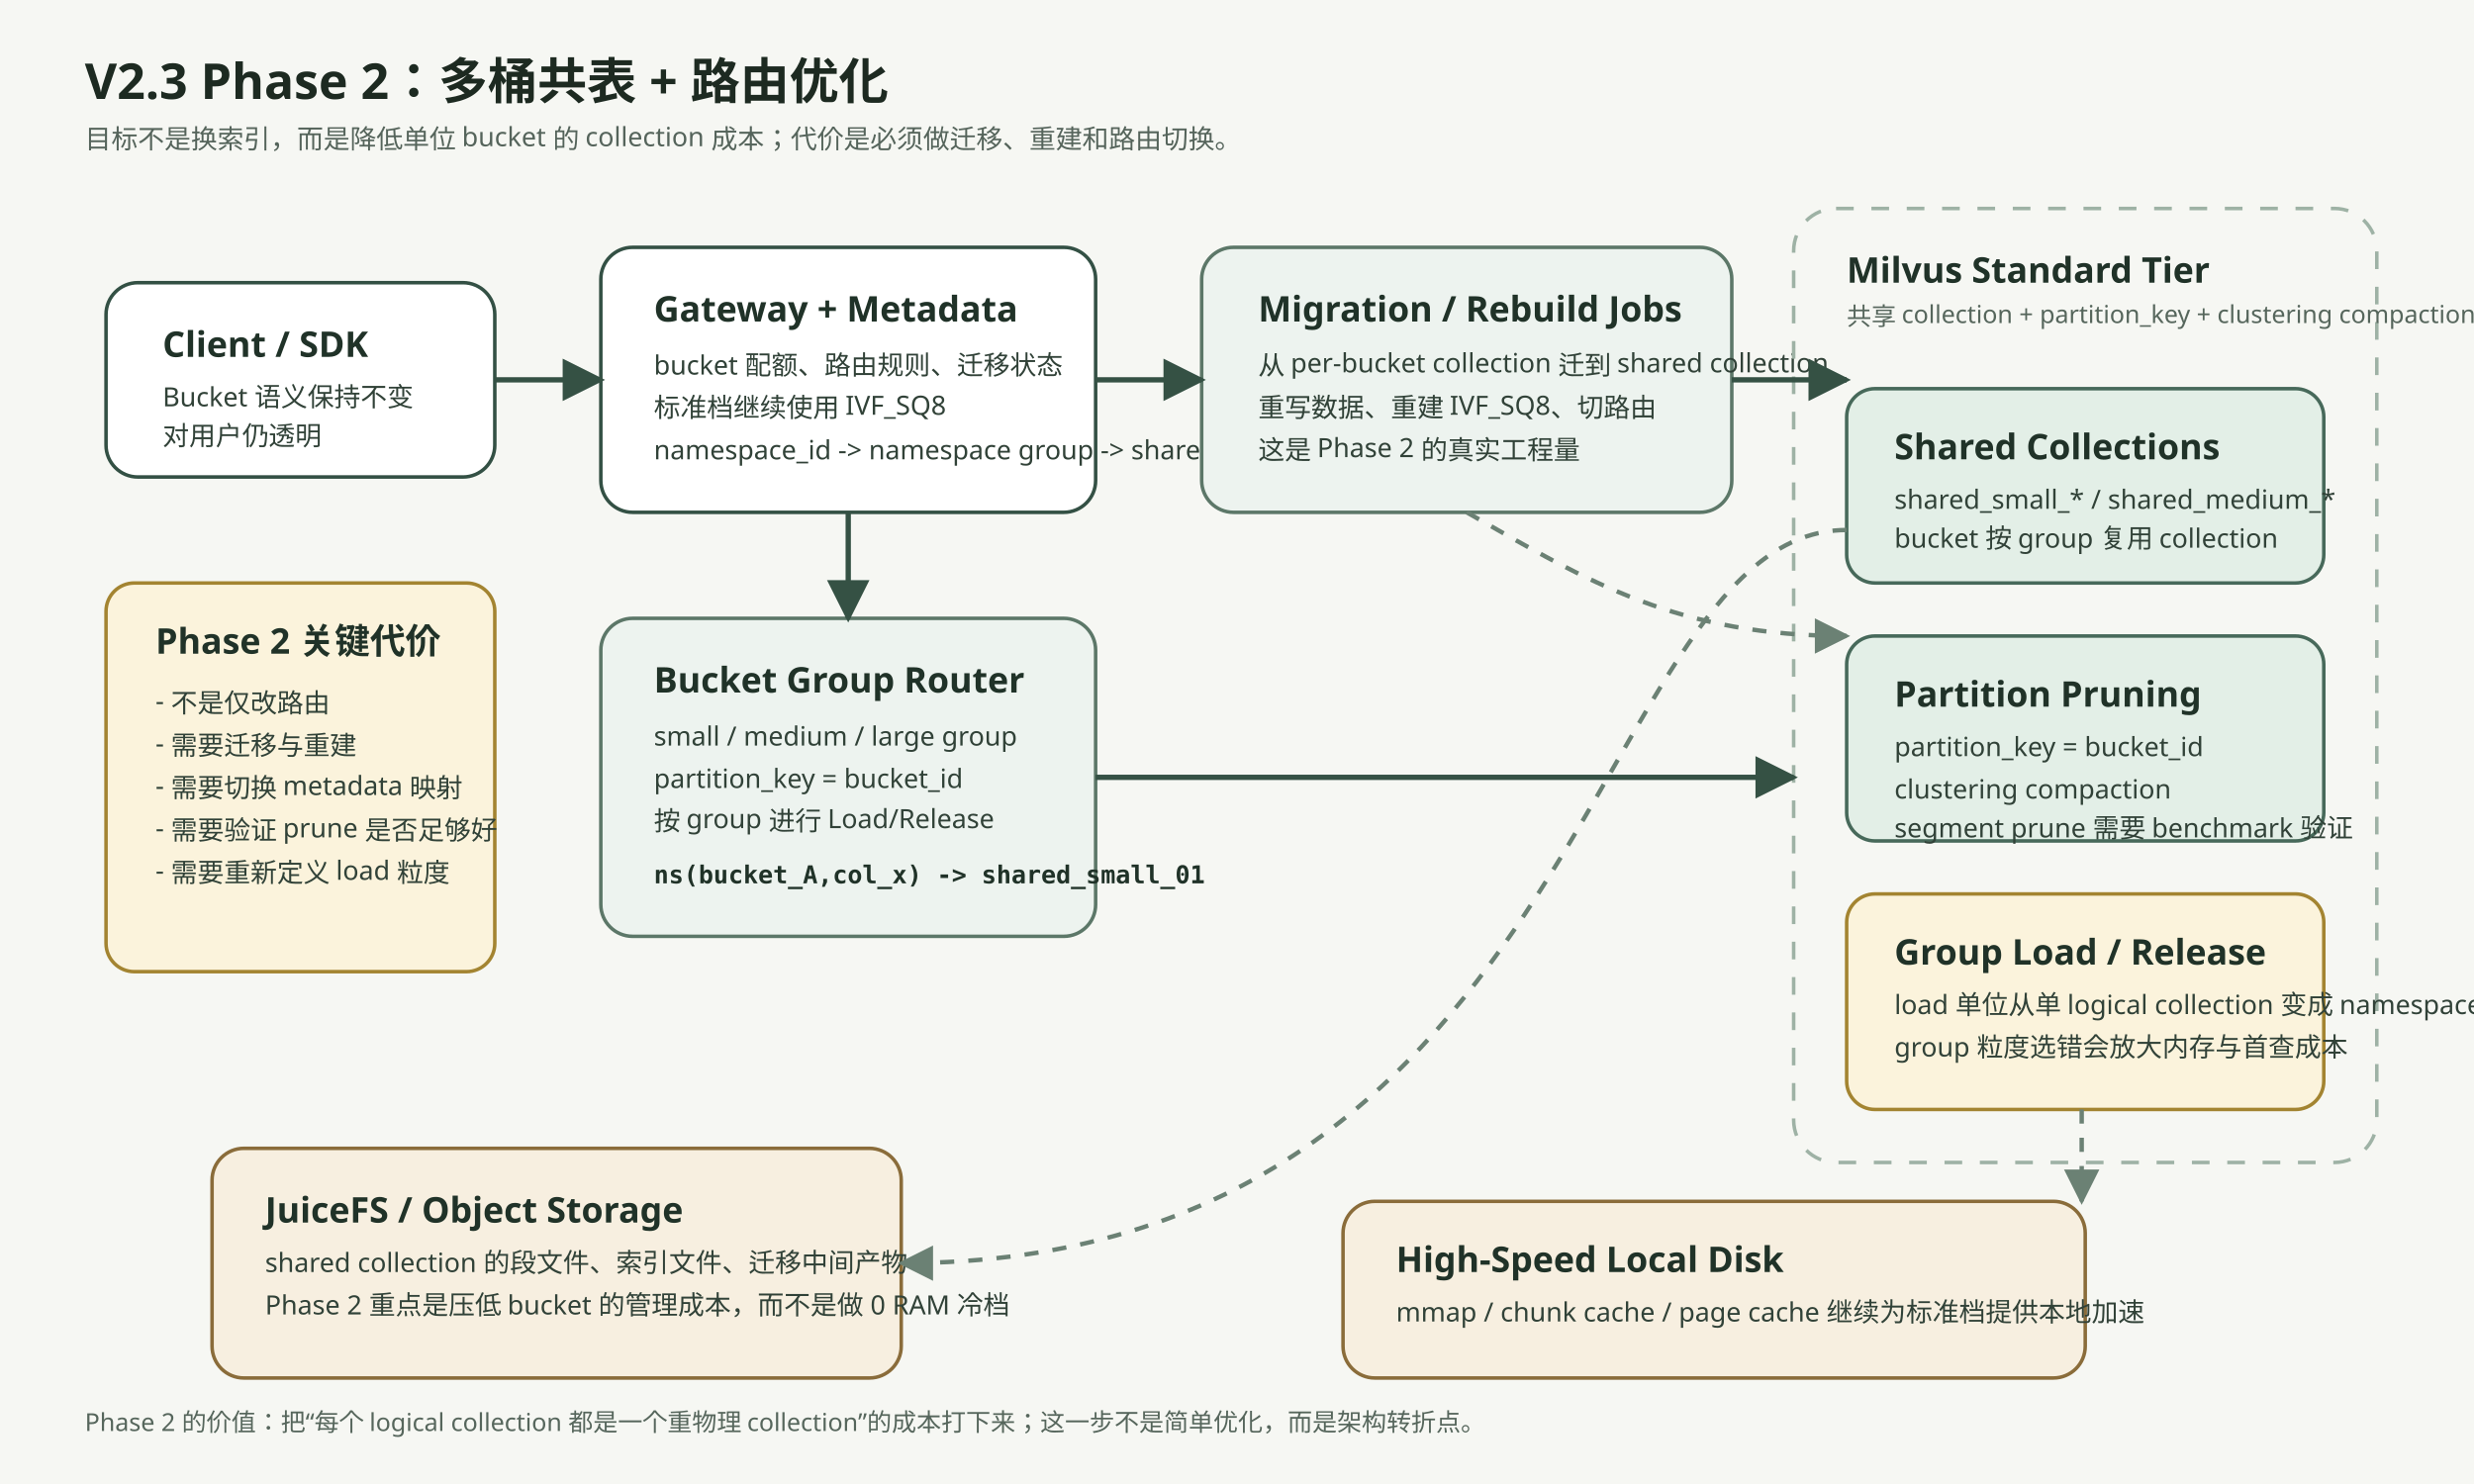
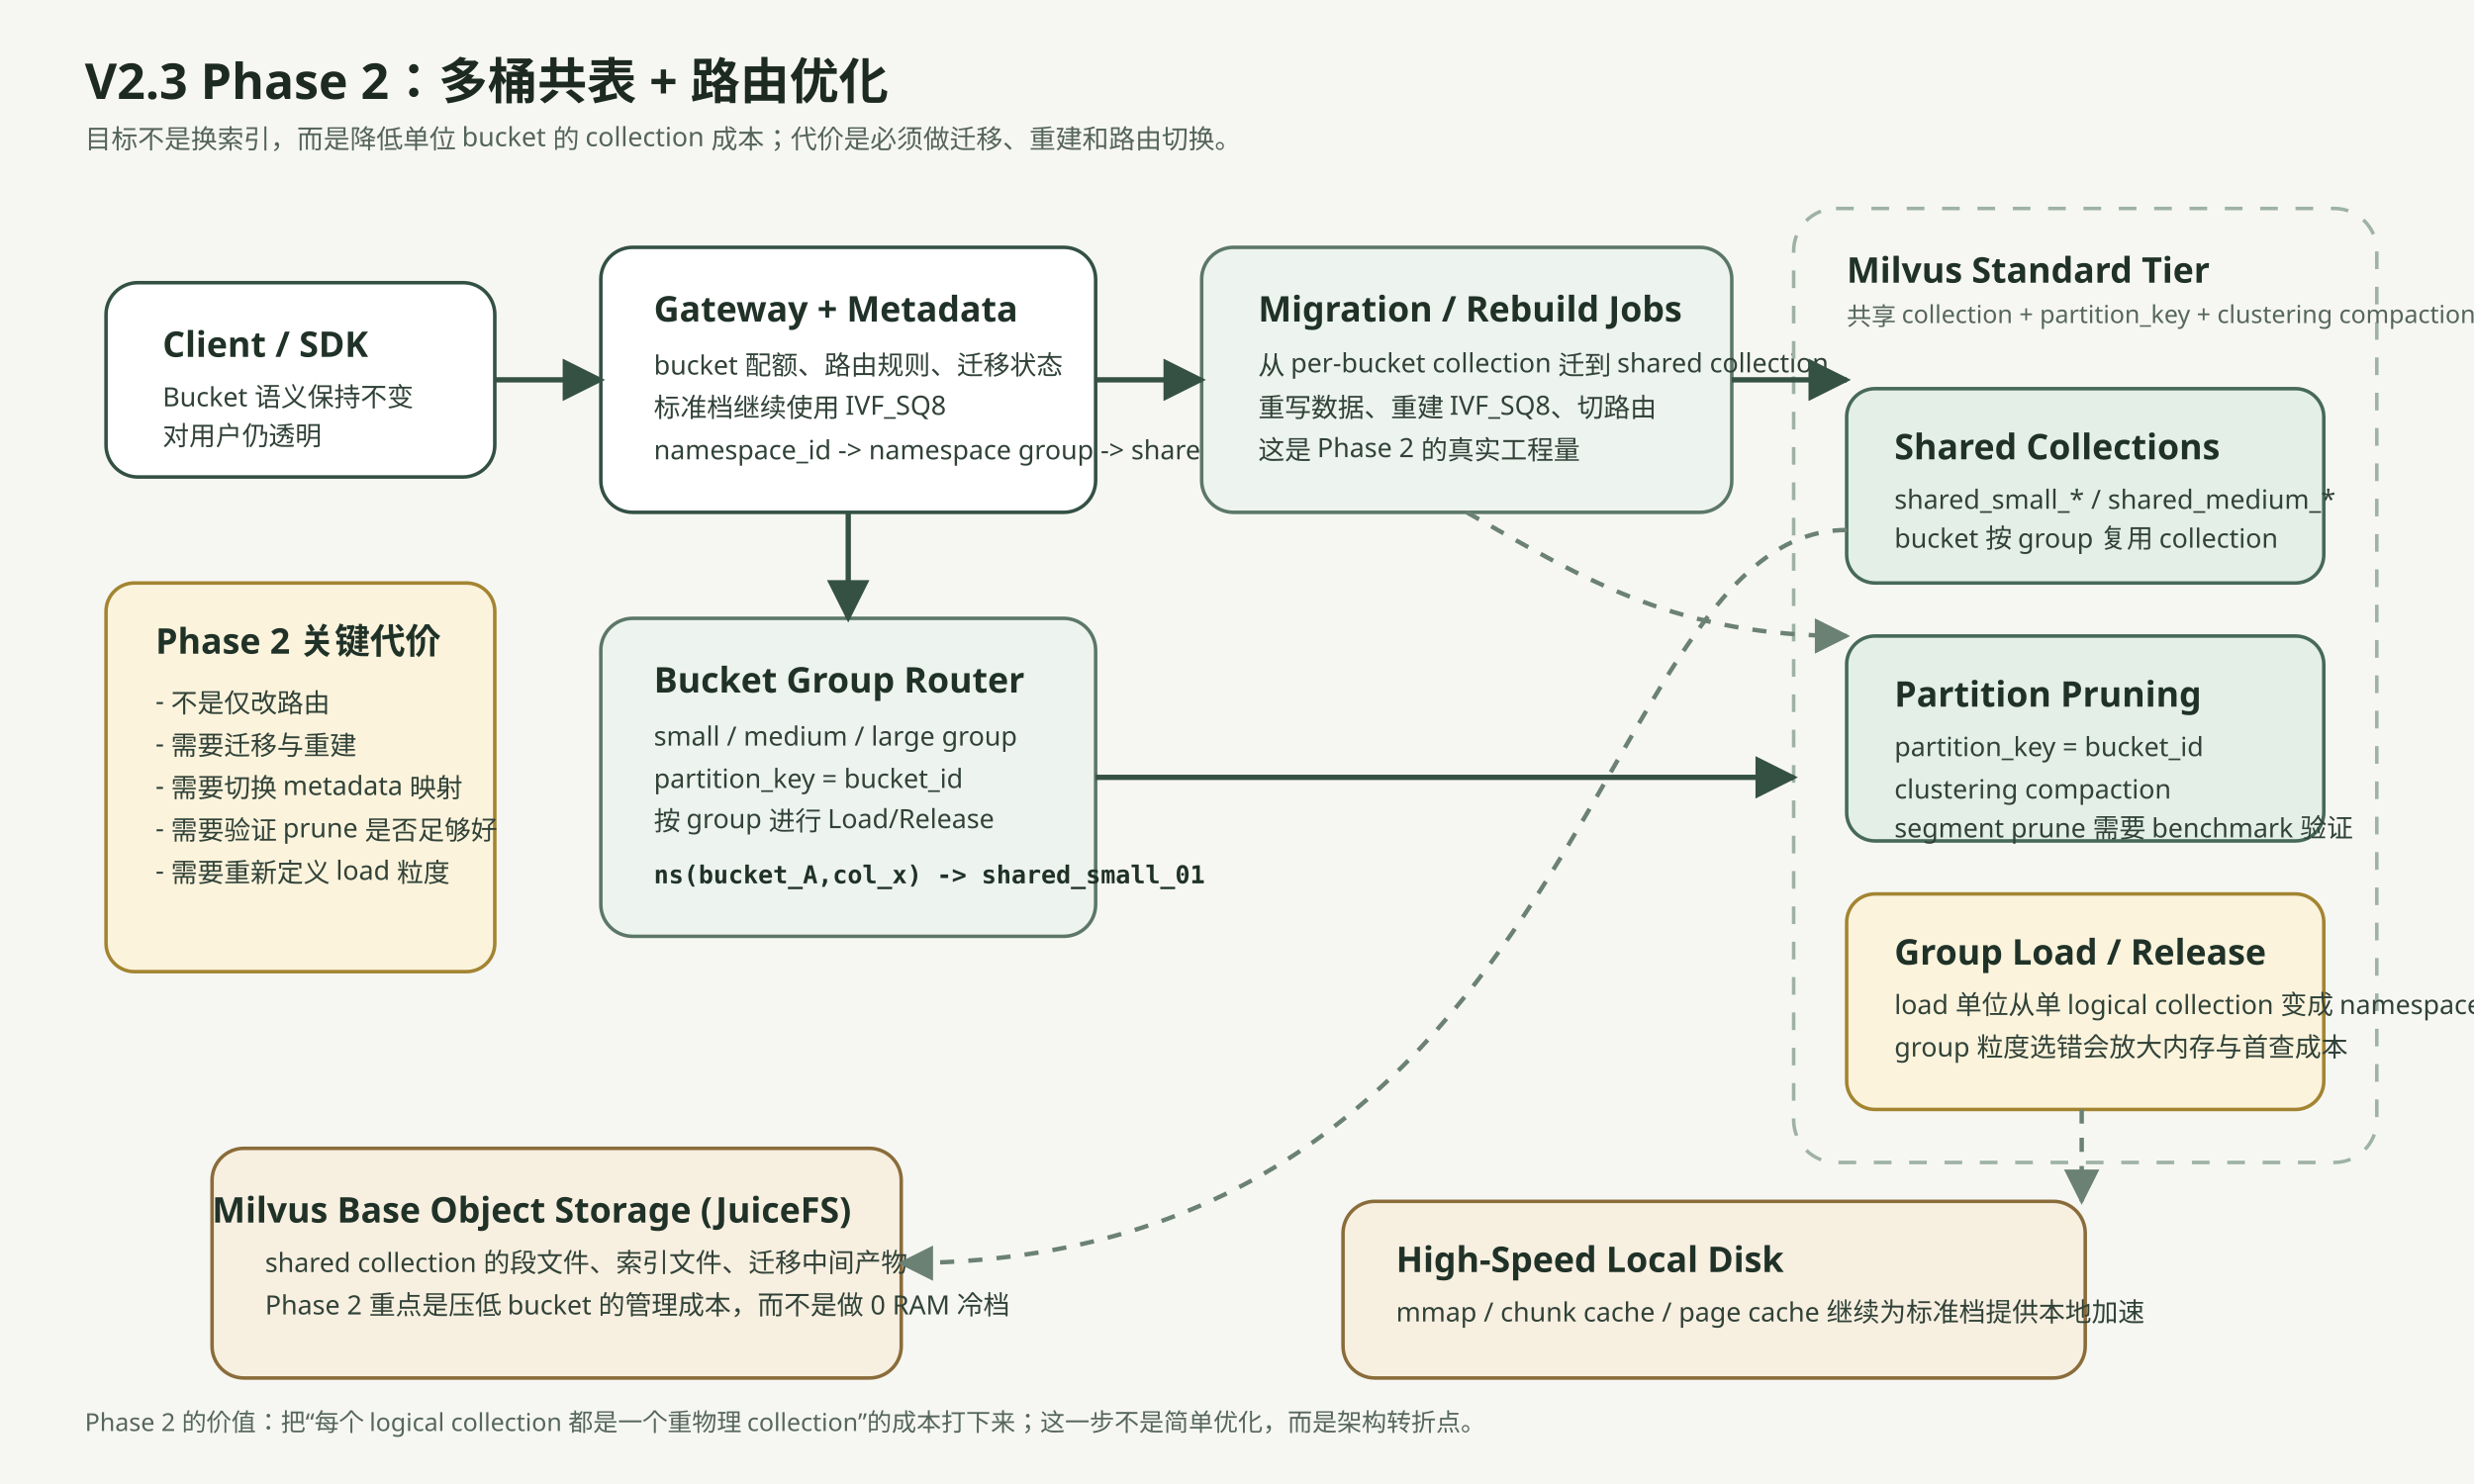
<svg xmlns="http://www.w3.org/2000/svg" viewBox="0 0 1400 840" width="1400" height="840" role="img" aria-label="V2.3 Phase 2 Architecture">
  <defs>
    <style>
      .bg { fill: #f6f7f3; }
      .title { font: 700 28px 'Segoe UI', 'PingFang SC', sans-serif; fill: #1d2a21; }
      .subtitle { font: 400 15px 'Segoe UI', 'PingFang SC', sans-serif; fill: #55645b; }
      .card { fill: #ffffff; stroke: #335044; stroke-width: 2; rx: 18; ry: 18; }
      .card-soft { fill: #edf3ef; stroke: #5c7768; stroke-width: 2; rx: 18; ry: 18; }
      .storage { fill: #f7efe0; stroke: #8a6c3a; stroke-width: 2; rx: 18; ry: 18; }
      .accent { fill: #e3efe7; stroke: #47695a; stroke-width: 2; rx: 16; ry: 16; }
      .warn { fill: #fbf3dc; stroke: #a38431; stroke-width: 2; rx: 16; ry: 16; }
      .label { font: 700 20px 'Segoe UI', 'PingFang SC', sans-serif; fill: #203228; }
      .text { font: 400 15px 'Segoe UI', 'PingFang SC', sans-serif; fill: #314238; }
      .small { font: 400 14px 'Segoe UI', 'PingFang SC', sans-serif; fill: #56665c; }
      .mono { font: 600 14px 'SFMono-Regular', Consolas, monospace; fill: #203228; }
      .arrow { stroke: #355144; stroke-width: 3; fill: none; marker-end: url(#arrow); }
      .arrow-soft { stroke: #6b8174; stroke-width: 2.5; stroke-dasharray: 8 8; fill: none; marker-end: url(#arrowSoft); }
      .group { fill: none; stroke: #9eb2a5; stroke-width: 2; stroke-dasharray: 10 10; rx: 24; ry: 24; }
    </style>
    <marker id="arrow" viewBox="0 0 10 10" refX="9" refY="5" markerWidth="8" markerHeight="8" orient="auto-start-reverse">
      <path d="M 0 0 L 10 5 L 0 10 z" fill="#355144" />
    </marker>
    <marker id="arrowSoft" viewBox="0 0 10 10" refX="9" refY="5" markerWidth="8" markerHeight="8" orient="auto-start-reverse">
      <path d="M 0 0 L 10 5 L 0 10 z" fill="#6b8174" />
    </marker>
  </defs>
  <rect class="bg" x="0" y="0" width="1400" height="840" />
  <text class="title" x="48" y="56">V2.3 Phase 2：多桶共表 + 路由优化</text>
  <text class="subtitle" x="48" y="84">目标不是换索引，而是降低单位 bucket 的 collection 成本；代价是必须做迁移、重建和路由切换。</text>
  <rect class="card" x="60" y="160" width="220" height="110" />
  <text class="label" x="92" y="202">Client / SDK</text>
  <text class="text" x="92" y="230">Bucket 语义保持不变</text>
  <text class="text" x="92" y="252">对用户仍透明</text>
  <rect class="card" x="340" y="140" width="280" height="150" />
  <text class="label" x="370" y="182">Gateway + Metadata</text>
  <text class="text" x="370" y="212">bucket 配额、路由规则、迁移状态</text>
  <text class="text" x="370" y="236">标准档继续使用 IVF_SQ8</text>
  <text class="text" x="370" y="260">namespace_id -&gt; namespace group -&gt; shared collection</text>
  <rect class="card-soft" x="340" y="350" width="280" height="180" />
  <text class="label" x="370" y="392">Bucket Group Router</text>
  <text class="text" x="370" y="422">small / medium / large group</text>
  <text class="text" x="370" y="446">partition_key = bucket_id</text>
  <text class="text" x="370" y="470">按 group 进行 Load/Release</text>
  <text class="mono" x="370" y="500">ns(bucket_A,col_x) -&gt; shared_small_01</text>
  <rect class="card-soft" x="680" y="140" width="300" height="150" />
  <text class="label" x="712" y="182">Migration / Rebuild Jobs</text>
  <text class="text" x="712" y="212">从 per-bucket collection 迁到 shared collection</text>
  <text class="text" x="712" y="236">重写数据、重建 IVF_SQ8、切路由</text>
  <text class="text" x="712" y="260">这是 Phase 2 的真实工程量</text>
  <rect class="group" x="1015" y="118" width="330" height="540" rx="24" ry="24" />
  <text class="label" x="1045" y="160">Milvus Standard Tier</text>
  <text class="small" x="1045" y="184">共享 collection + partition_key + clustering compaction</text>
  <rect class="accent" x="1045" y="220" width="270" height="110" />
  <text class="label" x="1072" y="260">Shared Collections</text>
  <text class="text" x="1072" y="288">shared_small_* / shared_medium_*</text>
  <text class="text" x="1072" y="310">bucket 按 group 复用 collection</text>
  <rect class="accent" x="1045" y="360" width="270" height="116" />
  <text class="label" x="1072" y="400">Partition Pruning</text>
  <text class="text" x="1072" y="428">partition_key = bucket_id</text>
  <text class="text" x="1072" y="452">clustering compaction</text>
  <text class="text" x="1072" y="474">segment prune 需要 benchmark 验证</text>
  <rect class="warn" x="1045" y="506" width="270" height="122" />
  <text class="label" x="1072" y="546">Group Load / Release</text>
  <text class="text" x="1072" y="574">load 单位从单 logical collection 变成 namespace group</text>
  <text class="text" x="1072" y="598">group 粒度选错会放大内存与首查成本</text>
  <rect class="storage" x="120" y="650" width="390" height="130" />
-   <text class="label" x="150" y="692">JuiceFS / Object Storage</text>
+   <text class="label" x="120" y="692">Milvus Base Object Storage (JuiceFS)</text>
  <text class="text" x="150" y="720">shared collection 的段文件、索引文件、迁移中间产物</text>
  <text class="text" x="150" y="744">Phase 2 重点是压低 bucket 的管理成本，而不是做 0 RAM 冷档</text>
  <rect class="storage" x="760" y="680" width="420" height="100" />
  <text class="label" x="790" y="720">High-Speed Local Disk</text>
  <text class="text" x="790" y="748">mmap / chunk cache / page cache 继续为标准档提供本地加速</text>
  <path class="arrow" d="M 280 215 L 340 215" />
  <path class="arrow" d="M 480 290 L 480 350" />
  <path class="arrow" d="M 620 215 L 680 215" />
  <path class="arrow" d="M 620 440 L 1015 440" />
  <path class="arrow" d="M 980 215 L 1045 215" />
  <path class="arrow-soft" d="M 830 290 C 900 330, 950 360, 1045 360" />
  <path class="arrow-soft" d="M 1178 628 L 1178 680" />
  <path class="arrow-soft" d="M 1045 300 C 900 300, 900 715, 510 715" />
  <rect class="warn" x="60" y="330" width="220" height="220" />
  <text class="label" x="88" y="370">Phase 2 关键代价</text>
  <text class="text" x="88" y="402">- 不是仅改路由</text>
  <text class="text" x="88" y="426">- 需要迁移与重建</text>
  <text class="text" x="88" y="450">- 需要切换 metadata 映射</text>
  <text class="text" x="88" y="474">- 需要验证 prune 是否足够好</text>
  <text class="text" x="88" y="498">- 需要重新定义 load 粒度</text>
  <text class="small" x="48" y="810">Phase 2 的价值：把“每个 logical collection 都是一个重物理 collection”的成本打下来；这一步不是简单优化，而是架构转折点。</text>
</svg>
